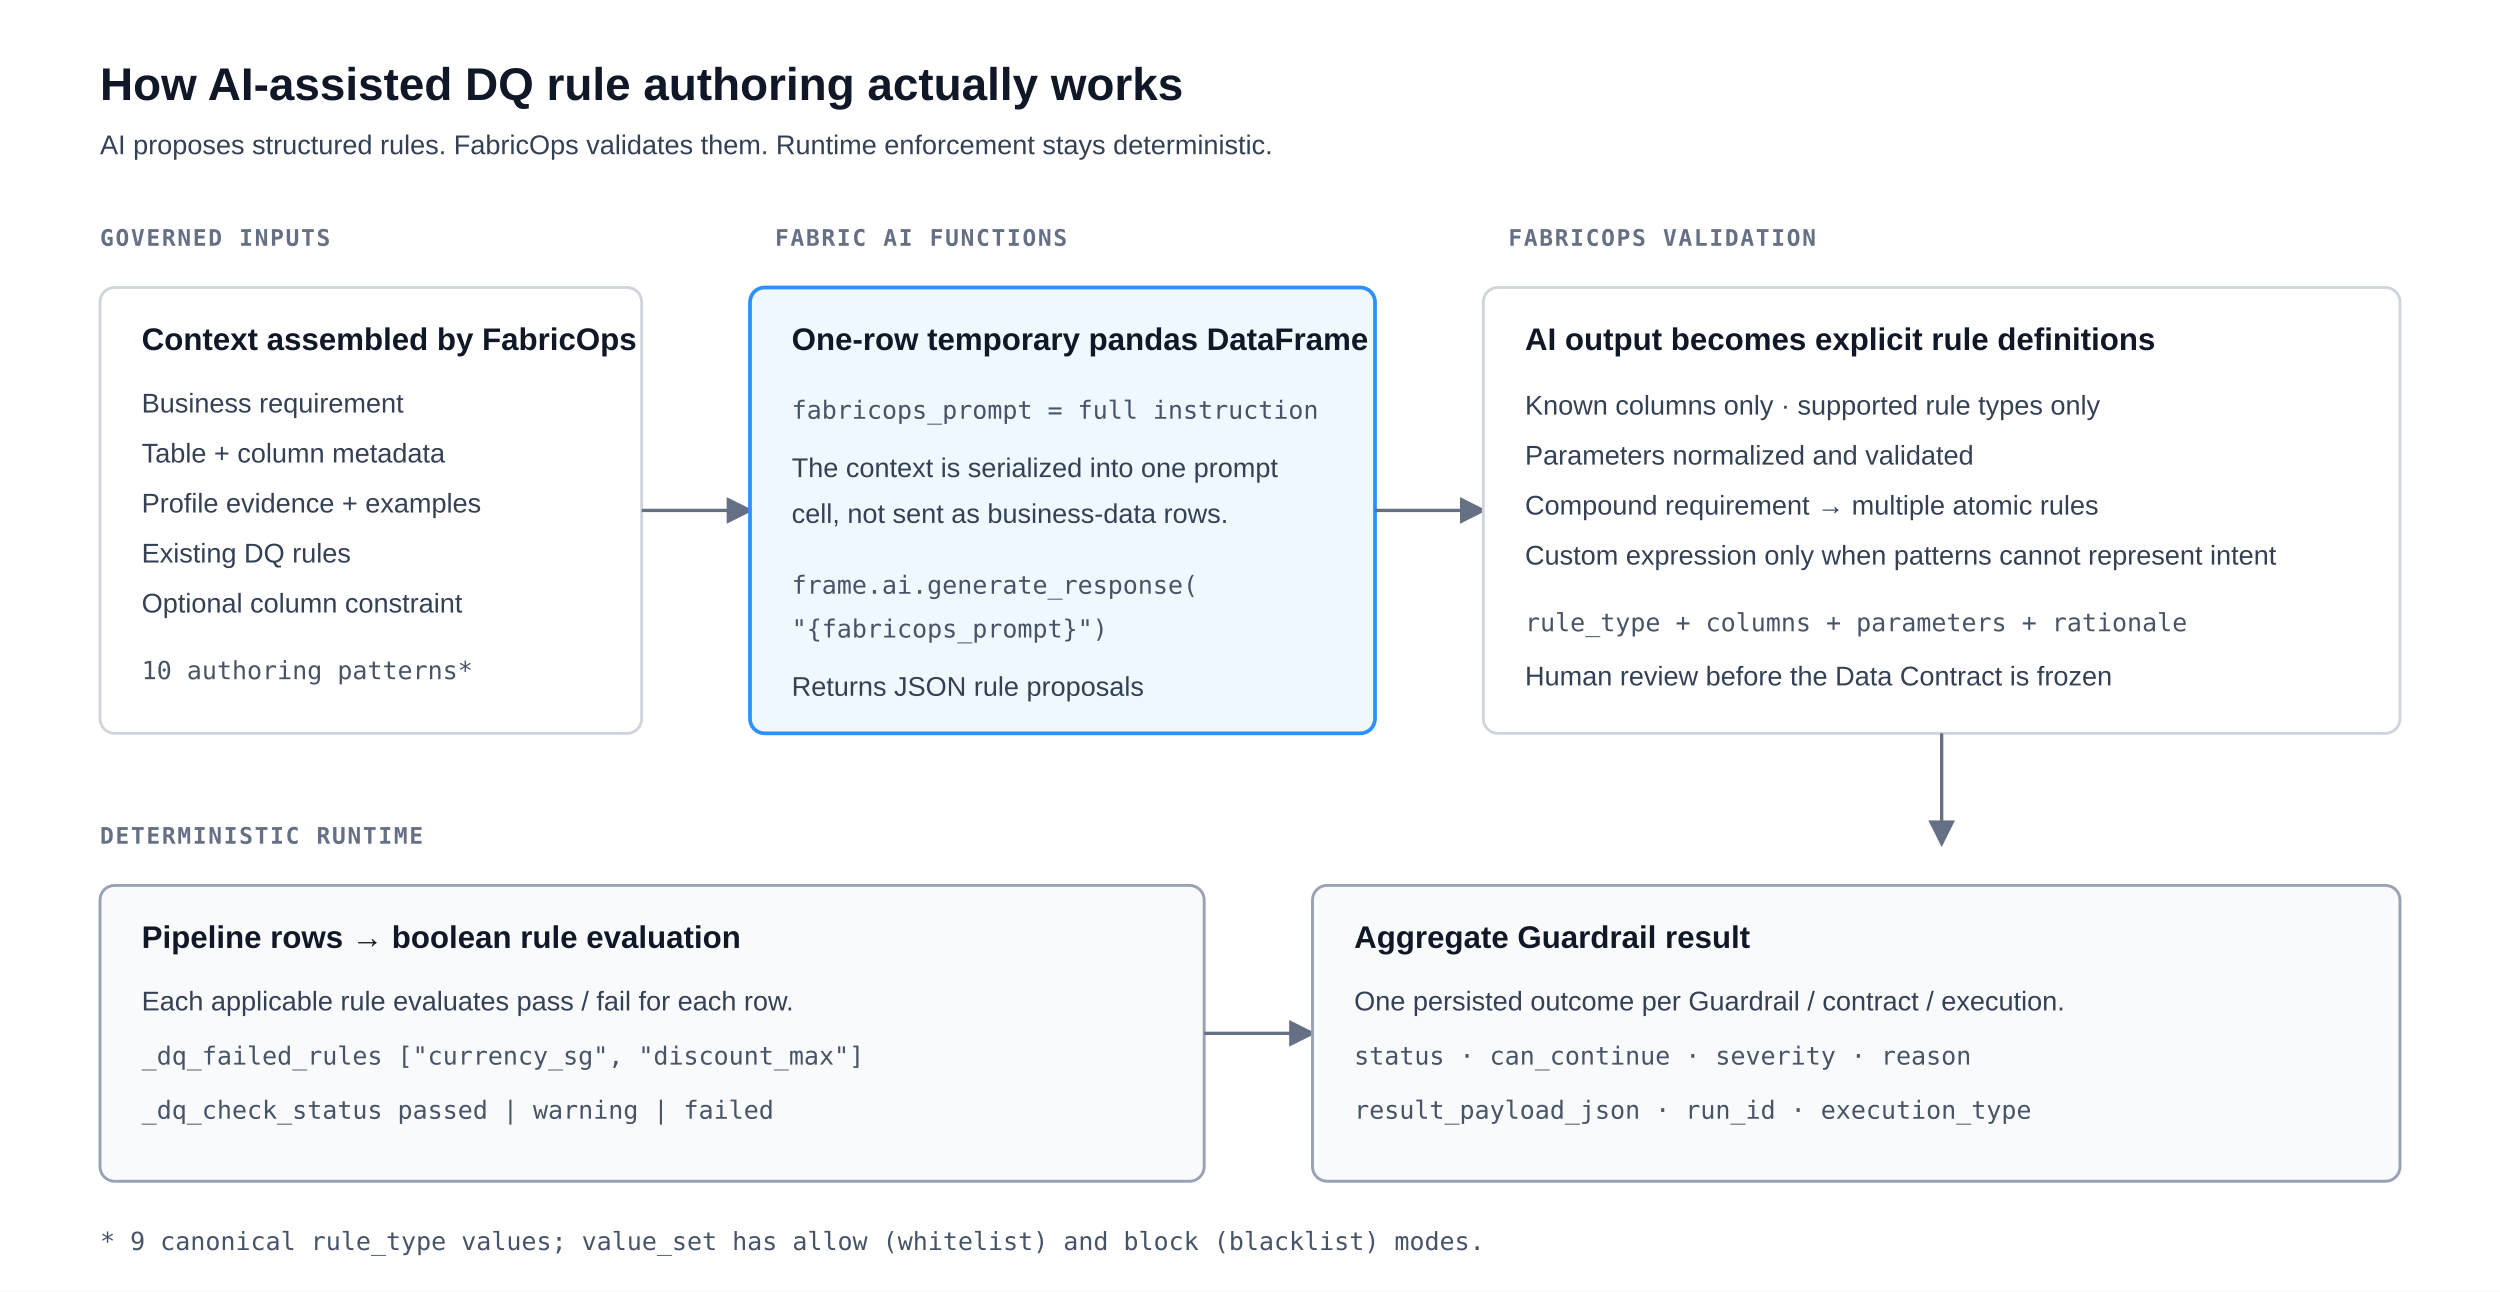
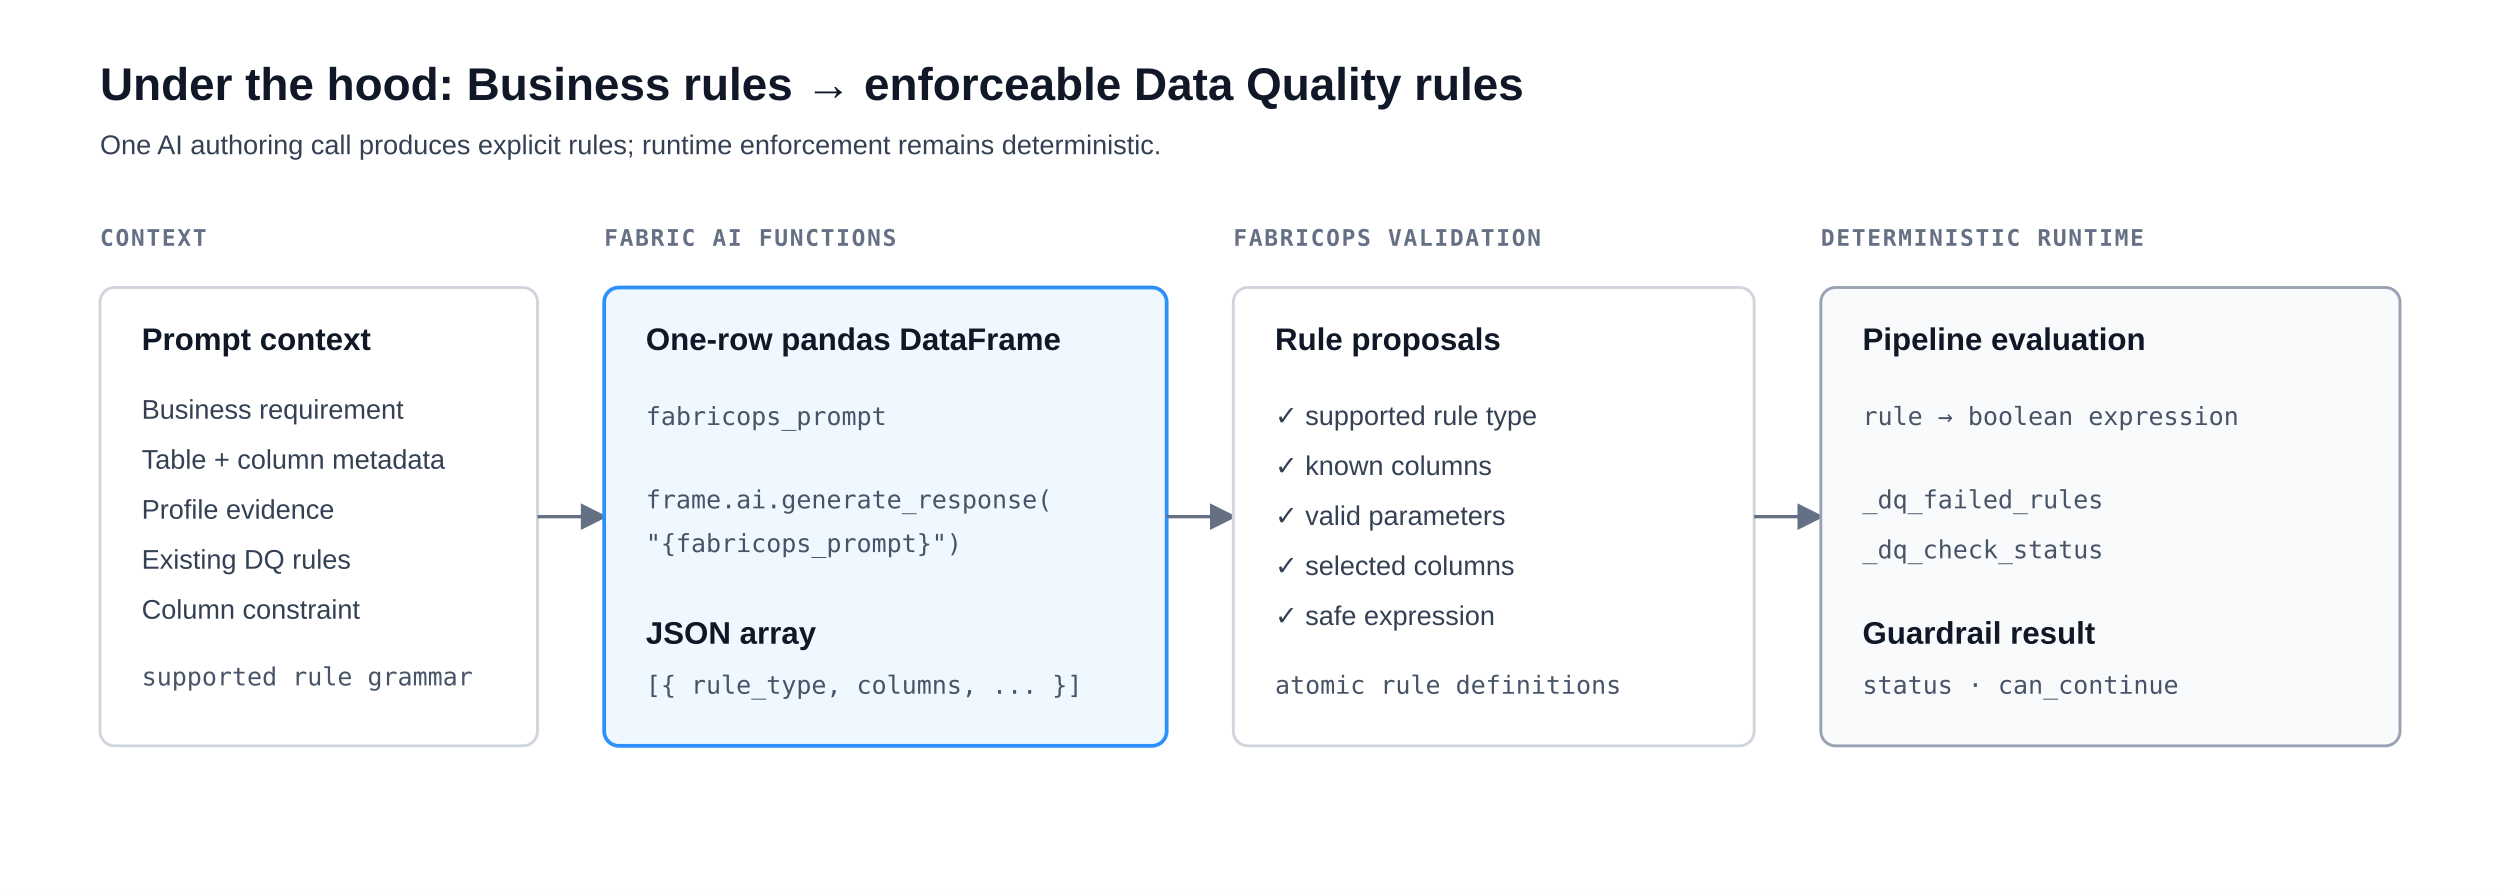
- <svg xmlns="http://www.w3.org/2000/svg" viewBox="0 0 1200 620" role="img" aria-labelledby="title desc">
+ <svg xmlns="http://www.w3.org/2000/svg" viewBox="0 0 1200 430" role="img" aria-labelledby="title desc">
  <defs>
    <marker id="arrow" markerWidth="8" markerHeight="8" refX="7" refY="4" orient="auto">
      <path d="M0,0 L8,4 L0,8 Z" fill="#667085" />
    </marker>
  </defs>
-   <rect width="1200" height="620" fill="#ffffff" />
+   <rect width="1200" height="430" fill="#ffffff" />
  <style>
.t{font:600 22px Arial,sans-serif;fill:#101828}.h{font:600 15px Arial,sans-serif;fill:#101828}.b{font:13px Arial,sans-serif;fill:#344054}.m{font:12px ui-monospace,SFMono-Regular,Consolas,monospace;fill:#475467}.ey{font:600 11px ui-monospace,SFMono-Regular,Consolas,monospace;fill:#667085;letter-spacing:.8px}.box{fill:#fff;stroke:#d0d5dd;stroke-width:1.4}.focus{fill:#eff8ff;stroke:#2e90fa;stroke-width:1.8}.out{fill:#f9fafb;stroke:#98a2b3;stroke-width:1.4}.line{fill:none;stroke:#667085;stroke-width:1.6;marker-end:url(#arrow)}
</style>
-   <text x="48" y="48" class="t">How AI-assisted DQ rule authoring actually works</text>
-   <text x="48" y="74" class="b">AI proposes structured rules. FabricOps validates them. Runtime enforcement stays deterministic.</text>
-   <text x="48" y="118" class="ey">GOVERNED INPUTS</text>
-   <rect x="48" y="138" width="260" height="214" rx="7" class="box" />
-   <text x="68" y="168" class="h">Context assembled by FabricOps</text>
-   <text x="68" y="198" class="b">Business requirement</text>
-   <text x="68" y="222" class="b">Table + column metadata</text>
-   <text x="68" y="246" class="b">Profile evidence + examples</text>
-   <text x="68" y="270" class="b">Existing DQ rules</text>
-   <text x="68" y="294" class="b">Optional column constraint</text>
-   <text x="68" y="326" class="m">10 authoring patterns*</text>
-   <path d="M308 245 H360" class="line" />
-   <text x="372" y="118" class="ey">FABRIC AI FUNCTIONS</text>
-   <rect x="360" y="138" width="300" height="214" rx="7" class="focus" />
-   <text x="380" y="168" class="h">One-row temporary pandas DataFrame</text>
-   <text x="380" y="201" class="m">fabricops_prompt = full instruction</text>
-   <text x="380" y="229" class="b">The context is serialized into one prompt</text>
-   <text x="380" y="251" class="b">cell, not sent as business-data rows.</text>
-   <text x="380" y="285" class="m">frame.ai.generate_response(</text>
-   <text x="380" y="306" class="m">  "{fabricops_prompt}")</text>
-   <text x="380" y="334" class="b">Returns JSON rule proposals</text>
-   <path d="M660 245 H712" class="line" />
-   <text x="724" y="118" class="ey">FABRICOPS VALIDATION</text>
-   <rect x="712" y="138" width="440" height="214" rx="7" class="box" />
-   <text x="732" y="168" class="h">AI output becomes explicit rule definitions</text>
-   <text x="732" y="199" class="b">Known columns only · supported rule types only</text>
-   <text x="732" y="223" class="b">Parameters normalized and validated</text>
-   <text x="732" y="247" class="b">Compound requirement → multiple atomic rules</text>
-   <text x="732" y="271" class="b">Custom expression only when patterns cannot represent intent</text>
-   <text x="732" y="303" class="m">rule_type + columns + parameters + rationale</text>
-   <text x="732" y="329" class="b">Human review before the Data Contract is frozen</text>
-   <path d="M932 352 V405" class="line" />
-   <text x="48" y="405" class="ey">DETERMINISTIC RUNTIME</text>
-   <rect x="48" y="425" width="530" height="142" rx="7" class="out" />
-   <text x="68" y="455" class="h">Pipeline rows → boolean rule evaluation</text>
-   <text x="68" y="485" class="b">Each applicable rule evaluates pass / fail for each row.</text>
-   <text x="68" y="511" class="m">_dq_failed_rules   ["currency_sg", "discount_max"]</text>
-   <text x="68" y="537" class="m">_dq_check_status   passed | warning | failed</text>
-   <path d="M578 496 H630" class="line" />
-   <rect x="630" y="425" width="522" height="142" rx="7" class="out" />
-   <text x="650" y="455" class="h">Aggregate Guardrail result</text>
-   <text x="650" y="485" class="b">One persisted outcome per Guardrail / contract / execution.</text>
-   <text x="650" y="511" class="m">status · can_continue · severity · reason</text>
-   <text x="650" y="537" class="m">result_payload_json · run_id · execution_type</text>
-   <text x="48" y="600" class="m">* 9 canonical rule_type values; value_set has allow (whitelist) and block (blacklist) modes.</text>
+   <text x="48" y="48" class="t">Under the hood: Business rules → enforceable Data Quality rules</text>
+   <text x="48" y="74" class="b">One AI authoring call produces explicit rules; runtime enforcement remains deterministic.</text>
+   <text x="48" y="118" class="ey">CONTEXT</text>
+   <rect x="48" y="138" width="210" height="220" rx="7" class="box" />
+   <text x="68" y="168" class="h">Prompt context</text>
+   <text x="68" y="201" class="b">Business requirement</text>
+   <text x="68" y="225" class="b">Table + column metadata</text>
+   <text x="68" y="249" class="b">Profile evidence</text>
+   <text x="68" y="273" class="b">Existing DQ rules</text>
+   <text x="68" y="297" class="b">Column constraint</text>
+   <text x="68" y="329" class="m">supported rule grammar</text>
+   <path d="M258 248 H290" class="line" />
+   <text x="290" y="118" class="ey">FABRIC AI FUNCTIONS</text>
+   <rect x="290" y="138" width="270" height="220" rx="7" class="focus" />
+   <text x="310" y="168" class="h">One-row pandas DataFrame</text>
+   <text x="310" y="204" class="m">fabricops_prompt</text>
+   <text x="310" y="244" class="m">frame.ai.generate_response(</text>
+   <text x="310" y="265" class="m">  "{fabricops_prompt}")</text>
+   <text x="310" y="309" class="h">JSON array</text>
+   <text x="310" y="333" class="m">[{ rule_type, columns, ... }]</text>
+   <path d="M560 248 H592" class="line" />
+   <text x="592" y="118" class="ey">FABRICOPS VALIDATION</text>
+   <rect x="592" y="138" width="250" height="220" rx="7" class="box" />
+   <text x="612" y="168" class="h">Rule proposals</text>
+   <text x="612" y="204" class="b">✓ supported rule type</text>
+   <text x="612" y="228" class="b">✓ known columns</text>
+   <text x="612" y="252" class="b">✓ valid parameters</text>
+   <text x="612" y="276" class="b">✓ selected columns</text>
+   <text x="612" y="300" class="b">✓ safe expression</text>
+   <text x="612" y="333" class="m">atomic rule definitions</text>
+   <path d="M842 248 H874" class="line" />
+   <text x="874" y="118" class="ey">DETERMINISTIC RUNTIME</text>
+   <rect x="874" y="138" width="278" height="220" rx="7" class="out" />
+   <text x="894" y="168" class="h">Pipeline evaluation</text>
+   <text x="894" y="204" class="m">rule → boolean expression</text>
+   <text x="894" y="244" class="m">_dq_failed_rules</text>
+   <text x="894" y="268" class="m">_dq_check_status</text>
+   <text x="894" y="309" class="h">Guardrail result</text>
+   <text x="894" y="333" class="m">status · can_continue</text>
</svg>
